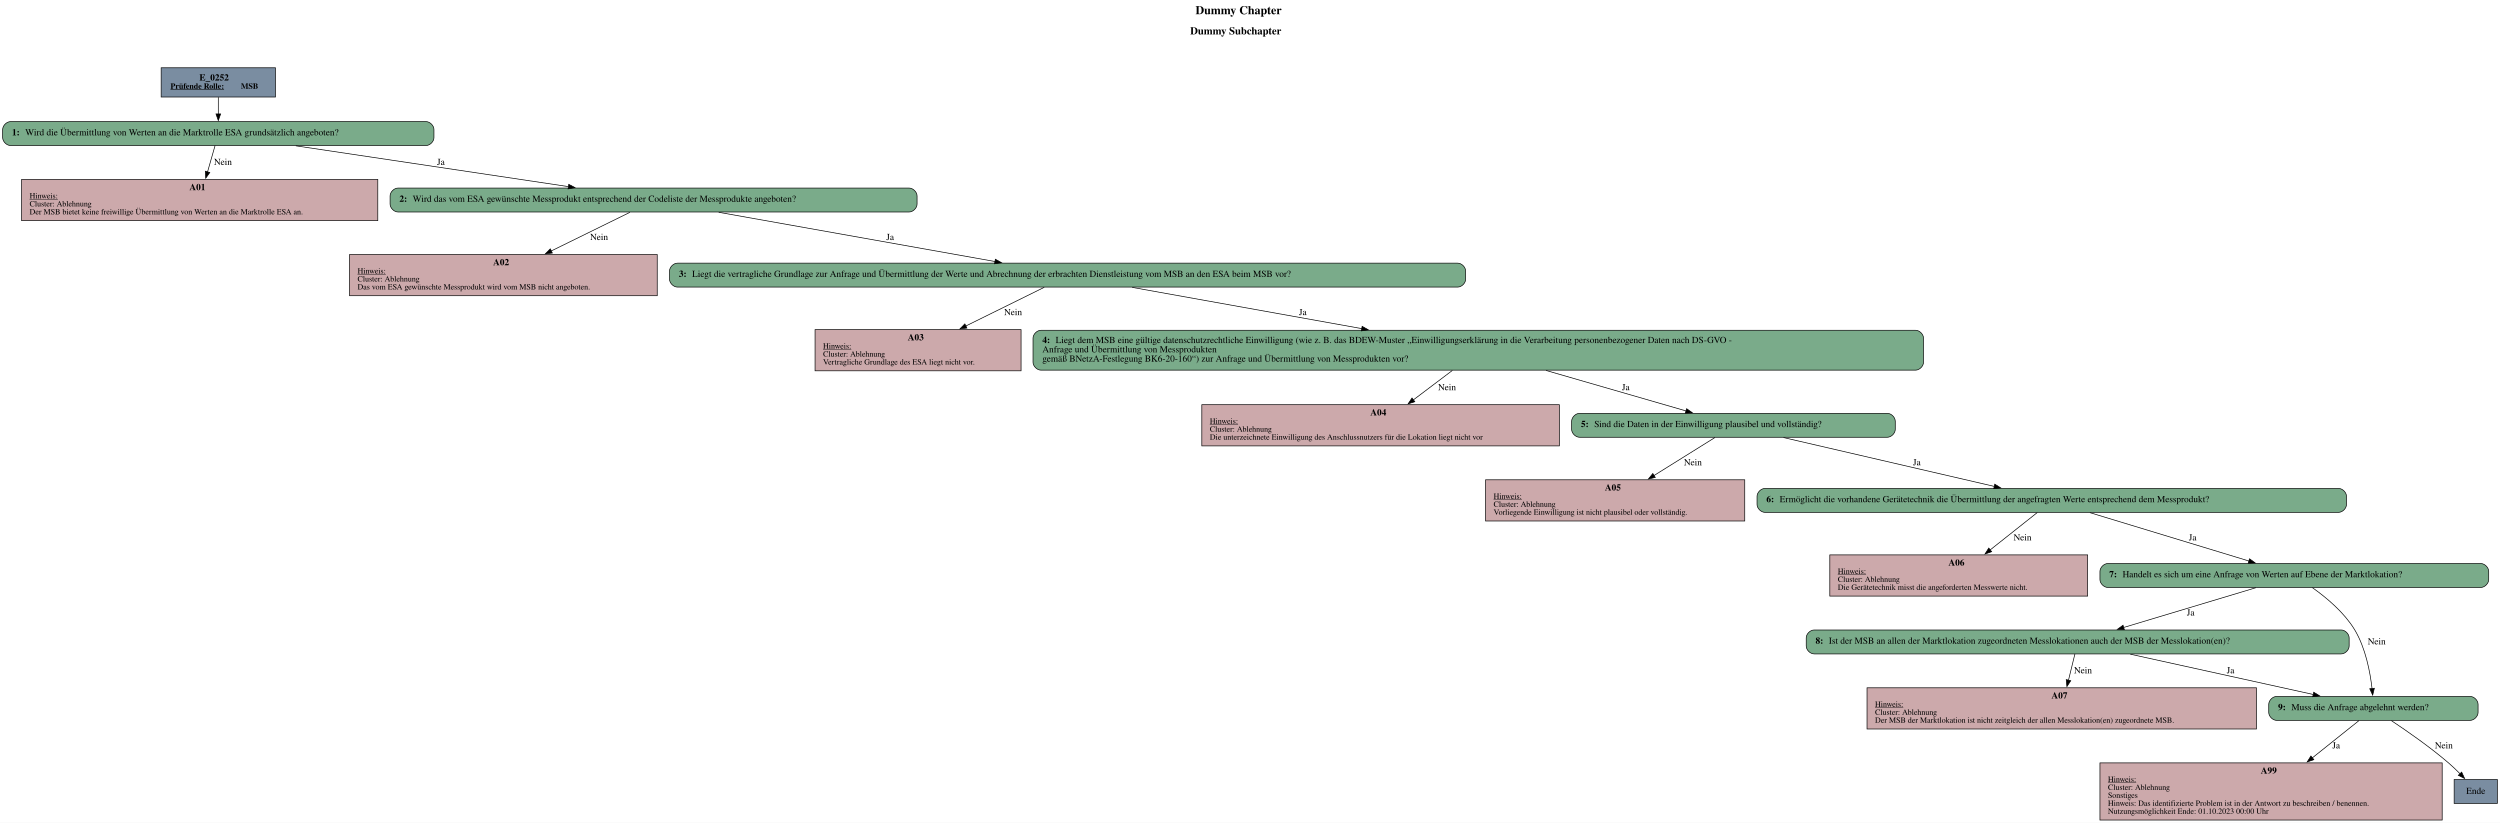
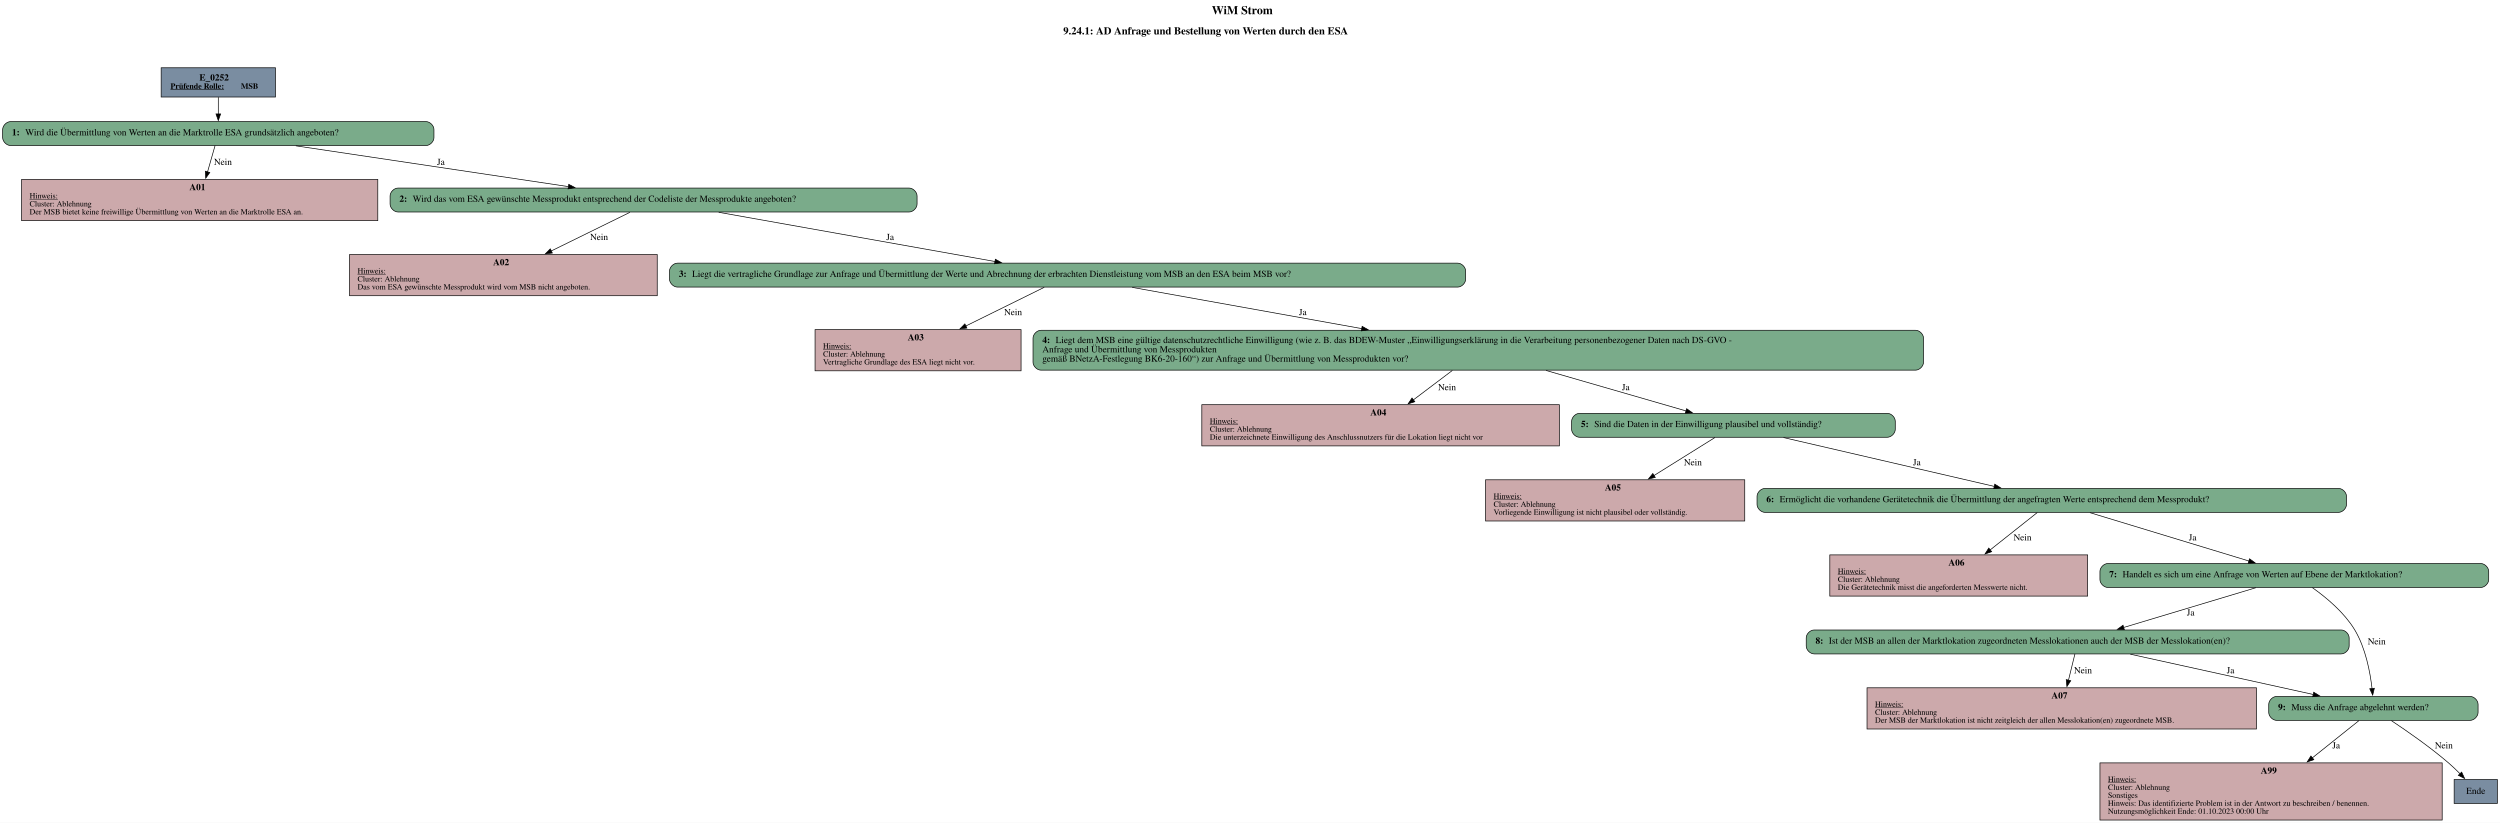
<svg xmlns="http://www.w3.org/2000/svg" width="3762pt" height="1238pt" viewBox="0.00 0.00 3762.00 1238.00">
  <g id="graph0" class="graph" transform="scale(1 1) rotate(0) translate(4 1234)">
    <polygon fill="white" stroke="none" points="-4,4 -4,-1234 3758,-1234 3758,4 -4,4" />
-     <text text-anchor="start" x="1795" y="-1212.6" font-family="Times,serif" font-weight="bold" font-size="18.00">Dummy Chapter</text>
-     <text text-anchor="start" x="1787" y="-1182.2" font-family="Times,serif" font-weight="bold" font-size="16.00">Dummy Subchapter</text>
+     <text text-anchor="start" x="1819.5" y="-1212.6" font-family="Times,serif" font-weight="bold" font-size="18.00">WiM Strom</text>
+     <text text-anchor="start" x="1596" y="-1182.2" font-family="Times,serif" font-weight="bold" font-size="16.00">9.24.1: AD Anfrage und Bestellung von Werten durch den ESA</text>
    <g id="node1" class="node">
      <polygon fill="#7a8da1" stroke="black" points="410.5,-1132 238.5,-1132 238.5,-1088 410.5,-1088 410.5,-1132" />
      <text text-anchor="start" x="296" y="-1112.8" font-family="Times,serif" font-weight="bold" font-size="14.00">E_0252</text>
      <text text-anchor="start" x="252.5" y="-1100.4" font-family="Times,serif" font-weight="bold" text-decoration="underline" font-size="12.00">Prüfende Rolle:</text>
      <text text-anchor="start" x="358.5" y="-1100.4" font-family="Times,serif" font-weight="bold" font-size="12.00"> MSB</text>
    </g>
    <g id="node2" class="node">
      <path fill="#7aab8a" stroke="black" d="M637,-1051C637,-1051 12,-1051 12,-1051 6,-1051 0,-1045 0,-1039 0,-1039 0,-1027 0,-1027 0,-1021 6,-1015 12,-1015 12,-1015 637,-1015 637,-1015 643,-1015 649,-1021 649,-1027 649,-1027 649,-1039 649,-1039 649,-1045 643,-1051 637,-1051" />
      <text text-anchor="start" x="14" y="-1030.3" font-family="Times,serif" font-weight="bold" font-size="14.00">1: </text>
      <text text-anchor="start" x="34" y="-1030.3" font-family="Times,serif" font-size="14.00">Wird die Übermittlung von Werten an die Marktrolle ESA grundsätzlich angeboten?</text>
    </g>
    <g id="edge1" class="edge">
      <path fill="none" stroke="black" d="M324.5,-1087.71C324.5,-1079.82 324.5,-1070.75 324.5,-1062.33" />
      <polygon fill="black" stroke="black" points="328,-1062.57 324.5,-1052.57 321,-1062.57 328,-1062.57" />
    </g>
    <g id="node3" class="node">
      <polygon fill="#cca9ab" stroke="black" points="564.5,-964 28.5,-964 28.5,-902 564.5,-902 564.5,-964" />
      <text text-anchor="start" x="281" y="-947.8" font-family="Times,serif" font-weight="bold" font-size="14.00">A01</text>
      <text text-anchor="start" x="40.5" y="-935.4" font-family="Times,serif" text-decoration="underline" font-size="12.00">Hinweis:</text>
      <text text-anchor="start" x="40.5" y="-923.4" font-family="Times,serif" font-size="12.00">Cluster: Ablehnung</text>
      <text text-anchor="start" x="40.5" y="-911.4" font-family="Times,serif" font-size="12.00">Der MSB bietet keine freiwillige Übermittlung von Werten an die Marktrolle ESA an.</text>
    </g>
    <g id="edge2" class="edge">
      <path fill="none" stroke="black" d="M319.62,-1014.93C316.48,-1003.94 312.26,-989.15 308.28,-975.22" />
      <polygon fill="black" stroke="black" points="311.69,-974.44 305.58,-965.78 304.96,-976.36 311.69,-974.44" />
      <text text-anchor="middle" x="331.5" y="-985.8" font-family="Times,serif" font-size="14.00">Nein</text>
    </g>
    <g id="node4" class="node">
      <path fill="#7aab8a" stroke="black" d="M1364,-951C1364,-951 595,-951 595,-951 589,-951 583,-945 583,-939 583,-939 583,-927 583,-927 583,-921 589,-915 595,-915 595,-915 1364,-915 1364,-915 1370,-915 1376,-921 1376,-927 1376,-927 1376,-939 1376,-939 1376,-945 1370,-951 1364,-951" />
      <text text-anchor="start" x="597" y="-930.3" font-family="Times,serif" font-weight="bold" font-size="14.00">2: </text>
      <text text-anchor="start" x="617" y="-930.3" font-family="Times,serif" font-size="14.00">Wird das vom ESA gewünschte Messprodukt entsprechend der Codeliste der Messprodukte angeboten?</text>
    </g>
    <g id="edge3" class="edge">
      <path fill="none" stroke="black" d="M441.22,-1014.54C556.49,-997.29 732.32,-970.98 851.38,-953.17" />
      <polygon fill="black" stroke="black" points="851.85,-956.64 861.23,-951.7 850.82,-949.71 851.85,-956.64" />
      <text text-anchor="middle" x="659.5" y="-985.8" font-family="Times,serif" font-size="14.00">Ja</text>
    </g>
    <g id="node5" class="node">
      <polygon fill="#cca9ab" stroke="black" points="985,-851 522,-851 522,-789 985,-789 985,-851" />
      <text text-anchor="start" x="738" y="-834.8" font-family="Times,serif" font-weight="bold" font-size="14.00">A02</text>
      <text text-anchor="start" x="534" y="-822.4" font-family="Times,serif" text-decoration="underline" font-size="12.00">Hinweis:</text>
      <text text-anchor="start" x="534" y="-810.4" font-family="Times,serif" font-size="12.00">Cluster: Ablehnung</text>
      <text text-anchor="start" x="534" y="-798.4" font-family="Times,serif" font-size="12.00">Das vom ESA gewünschte Messprodukt wird vom MSB nicht angeboten.</text>
    </g>
    <g id="edge4" class="edge">
      <path fill="none" stroke="black" d="M943.94,-914.53C912.26,-898.98 864.95,-875.74 825.4,-856.31" />
      <polygon fill="black" stroke="black" points="827.15,-853.27 816.63,-852 824.06,-859.55 827.15,-853.27" />
      <text text-anchor="middle" x="897.5" y="-872.8" font-family="Times,serif" font-size="14.00">Nein</text>
    </g>
    <g id="node6" class="node">
      <path fill="#7aab8a" stroke="black" d="M2189.5,-838C2189.5,-838 1015.5,-838 1015.5,-838 1009.5,-838 1003.5,-832 1003.5,-826 1003.5,-826 1003.5,-814 1003.5,-814 1003.5,-808 1009.5,-802 1015.5,-802 1015.5,-802 2189.5,-802 2189.5,-802 2195.5,-802 2201.5,-808 2201.5,-814 2201.5,-814 2201.5,-826 2201.5,-826 2201.5,-832 2195.5,-838 2189.5,-838" />
      <text text-anchor="start" x="1017.5" y="-817.3" font-family="Times,serif" font-weight="bold" font-size="14.00">3: </text>
      <text text-anchor="start" x="1037.5" y="-817.3" font-family="Times,serif" font-size="14.00">Liegt die vertragliche Grundlage zur Anfrage und Übermittlung der Werte und Abrechnung der erbrachten Dienstleistung vom MSB an den ESA beim MSB vor?</text>
    </g>
    <g id="edge5" class="edge">
      <path fill="none" stroke="black" d="M1077.53,-914.53C1190.56,-894.4 1375.85,-861.38 1493.37,-840.44" />
      <polygon fill="black" stroke="black" points="1493.81,-843.92 1503.04,-838.72 1492.58,-837.03 1493.81,-843.92" />
      <text text-anchor="middle" x="1335.5" y="-872.8" font-family="Times,serif" font-size="14.00">Ja</text>
    </g>
    <g id="node7" class="node">
      <polygon fill="#cca9ab" stroke="black" points="1532.5,-738 1222.5,-738 1222.5,-676 1532.5,-676 1532.5,-738" />
      <text text-anchor="start" x="1362" y="-721.8" font-family="Times,serif" font-weight="bold" font-size="14.00">A03</text>
      <text text-anchor="start" x="1234.5" y="-709.4" font-family="Times,serif" text-decoration="underline" font-size="12.00">Hinweis:</text>
      <text text-anchor="start" x="1234.5" y="-697.4" font-family="Times,serif" font-size="12.00">Cluster: Ablehnung</text>
      <text text-anchor="start" x="1234.5" y="-685.4" font-family="Times,serif" font-size="12.00">Vertragliche Grundlage des ESA liegt nicht vor.</text>
    </g>
    <g id="edge6" class="edge">
      <path fill="none" stroke="black" d="M1567.34,-801.66C1535.85,-786.12 1488.68,-762.85 1449.24,-743.39" />
      <polygon fill="black" stroke="black" points="1451,-740.36 1440.49,-739.07 1447.91,-746.64 1451,-740.36" />
      <text text-anchor="middle" x="1520.5" y="-759.8" font-family="Times,serif" font-size="14.00">Nein</text>
    </g>
    <g id="node8" class="node">
      <path fill="#7aab8a" stroke="black" d="M2878.5,-737C2878.5,-737 1562.5,-737 1562.5,-737 1556.5,-737 1550.5,-731 1550.5,-725 1550.5,-725 1550.5,-689 1550.5,-689 1550.5,-683 1556.5,-677 1562.5,-677 1562.5,-677 2878.5,-677 2878.5,-677 2884.5,-677 2890.5,-683 2890.5,-689 2890.5,-689 2890.5,-725 2890.5,-725 2890.5,-731 2884.5,-737 2878.5,-737" />
      <text text-anchor="start" x="1564.5" y="-717.8" font-family="Times,serif" font-weight="bold" font-size="14.00">4: </text>
      <text text-anchor="start" x="1584.5" y="-717.8" font-family="Times,serif" font-size="14.00">Liegt dem MSB eine gültige datenschutzrechtliche Einwilligung (wie z. B. das BDEW-Muster „Einwilligungserklärung in die Verarbeitung personenbezogener Daten nach DS-GVO - </text>
      <text text-anchor="start" x="1564.5" y="-703.8" font-family="Times,serif" font-size="14.00">Anfrage und Übermittlung von Messprodukten </text>
      <text text-anchor="start" x="1564.5" y="-689.8" font-family="Times,serif" font-size="14.00">gemäß BNetzA-Festlegung BK6-20-160“) zur Anfrage und Übermittlung von Messprodukten vor?</text>
    </g>
    <g id="edge7" class="edge">
      <path fill="none" stroke="black" d="M1699.74,-801.53C1792.18,-784.93 1933.33,-759.58 2045.38,-739.45" />
      <polygon fill="black" stroke="black" points="2045.76,-742.94 2054.98,-737.73 2044.52,-736.05 2045.76,-742.94" />
      <text text-anchor="middle" x="1956.5" y="-759.8" font-family="Times,serif" font-size="14.00">Ja</text>
    </g>
    <g id="node9" class="node">
      <polygon fill="#cca9ab" stroke="black" points="2342.5,-625 1804.5,-625 1804.5,-563 2342.5,-563 2342.5,-625" />
      <text text-anchor="start" x="2058" y="-608.8" font-family="Times,serif" font-weight="bold" font-size="14.00">A04</text>
      <text text-anchor="start" x="1816.5" y="-596.4" font-family="Times,serif" text-decoration="underline" font-size="12.00">Hinweis:</text>
      <text text-anchor="start" x="1816.5" y="-584.4" font-family="Times,serif" font-size="12.00">Cluster: Ablehnung</text>
      <text text-anchor="start" x="1816.5" y="-572.4" font-family="Times,serif" font-size="12.00">Die unterzeichnete Einwilligung des Anschlussnutzers für die Lokation liegt nicht vor</text>
    </g>
    <g id="edge8" class="edge">
      <path fill="none" stroke="black" d="M2181.49,-676.55C2163.51,-662.97 2141.97,-646.7 2122.87,-632.28" />
      <polygon fill="black" stroke="black" points="2125.01,-629.51 2114.92,-626.28 2120.79,-635.1 2125.01,-629.51" />
      <text text-anchor="middle" x="2173.5" y="-646.8" font-family="Times,serif" font-size="14.00">Nein</text>
    </g>
    <g id="node10" class="node">
      <path fill="#7aab8a" stroke="black" d="M2836,-612C2836,-612 2373,-612 2373,-612 2367,-612 2361,-606 2361,-600 2361,-600 2361,-588 2361,-588 2361,-582 2367,-576 2373,-576 2373,-576 2836,-576 2836,-576 2842,-576 2848,-582 2848,-588 2848,-588 2848,-600 2848,-600 2848,-606 2842,-612 2836,-612" />
      <text text-anchor="start" x="2375" y="-591.3" font-family="Times,serif" font-weight="bold" font-size="14.00">5: </text>
      <text text-anchor="start" x="2395" y="-591.3" font-family="Times,serif" font-size="14.00">Sind die Daten in der Einwilligung plausibel und vollständig?</text>
    </g>
    <g id="edge9" class="edge">
      <path fill="none" stroke="black" d="M2322.4,-676.55C2388.91,-657.32 2474.09,-632.7 2533.36,-615.56" />
      <polygon fill="black" stroke="black" points="2534.03,-619.01 2542.67,-612.87 2532.09,-612.29 2534.03,-619.01" />
      <text text-anchor="middle" x="2442.5" y="-646.8" font-family="Times,serif" font-size="14.00">Ja</text>
    </g>
    <g id="node11" class="node">
      <polygon fill="#cca9ab" stroke="black" points="2621.5,-512 2231.5,-512 2231.5,-450 2621.5,-450 2621.5,-512" />
      <text text-anchor="start" x="2411" y="-495.8" font-family="Times,serif" font-weight="bold" font-size="14.00">A05</text>
      <text text-anchor="start" x="2243.5" y="-483.4" font-family="Times,serif" text-decoration="underline" font-size="12.00">Hinweis:</text>
      <text text-anchor="start" x="2243.5" y="-471.4" font-family="Times,serif" font-size="12.00">Cluster: Ablehnung</text>
      <text text-anchor="start" x="2243.5" y="-459.4" font-family="Times,serif" font-size="12.00">Vorliegende Einwilligung ist nicht plausibel oder vollständig.</text>
    </g>
    <g id="edge10" class="edge">
      <path fill="none" stroke="black" d="M2576.69,-575.66C2552.14,-560.35 2515.56,-537.54 2484.65,-518.26" />
      <polygon fill="black" stroke="black" points="2486.88,-515.53 2476.54,-513.21 2483.17,-521.47 2486.88,-515.53" />
      <text text-anchor="middle" x="2543.5" y="-533.8" font-family="Times,serif" font-size="14.00">Nein</text>
    </g>
    <g id="node12" class="node">
      <path fill="#7aab8a" stroke="black" d="M3515,-499C3515,-499 2652,-499 2652,-499 2646,-499 2640,-493 2640,-487 2640,-487 2640,-475 2640,-475 2640,-469 2646,-463 2652,-463 2652,-463 3515,-463 3515,-463 3521,-463 3527,-469 3527,-475 3527,-475 3527,-487 3527,-487 3527,-493 3521,-499 3515,-499" />
      <text text-anchor="start" x="2654" y="-478.3" font-family="Times,serif" font-weight="bold" font-size="14.00">6: </text>
      <text text-anchor="start" x="2674" y="-478.3" font-family="Times,serif" font-size="14.00">Ermöglicht die vorhandene Gerätetechnik die Übermittlung der angefragten Werte entsprechend dem Messprodukt?</text>
    </g>
    <g id="edge11" class="edge">
      <path fill="none" stroke="black" d="M2679.87,-575.53C2765.99,-555.58 2906.66,-522.98 2997.12,-502.02" />
      <polygon fill="black" stroke="black" points="2997.75,-505.46 3006.7,-499.8 2996.17,-498.65 2997.75,-505.46" />
      <text text-anchor="middle" x="2880.5" y="-533.8" font-family="Times,serif" font-size="14.00">Ja</text>
    </g>
    <g id="node13" class="node">
      <polygon fill="#cca9ab" stroke="black" points="3137.5,-399 2749.5,-399 2749.5,-337 3137.5,-337 3137.5,-399" />
      <text text-anchor="start" x="2928" y="-382.8" font-family="Times,serif" font-weight="bold" font-size="14.00">A06</text>
      <text text-anchor="start" x="2761.5" y="-370.4" font-family="Times,serif" text-decoration="underline" font-size="12.00">Hinweis:</text>
      <text text-anchor="start" x="2761.5" y="-358.4" font-family="Times,serif" font-size="12.00">Cluster: Ablehnung</text>
      <text text-anchor="start" x="2761.5" y="-346.4" font-family="Times,serif" font-size="12.00">Die Gerätetechnik misst die angeforderten Messwerte nicht.</text>
    </g>
    <g id="edge12" class="edge">
      <path fill="none" stroke="black" d="M3061.62,-462.66C3042.74,-447.68 3014.78,-425.52 2990.81,-406.51" />
      <polygon fill="black" stroke="black" points="2993.04,-403.82 2983.03,-400.34 2988.7,-409.3 2993.04,-403.82" />
      <text text-anchor="middle" x="3039.5" y="-420.8" font-family="Times,serif" font-size="14.00">Nein</text>
    </g>
    <g id="node14" class="node">
      <path fill="#7aab8a" stroke="black" d="M3729,-386C3729,-386 3168,-386 3168,-386 3162,-386 3156,-380 3156,-374 3156,-374 3156,-362 3156,-362 3156,-356 3162,-350 3168,-350 3168,-350 3729,-350 3729,-350 3735,-350 3741,-356 3741,-362 3741,-362 3741,-374 3741,-374 3741,-380 3735,-386 3729,-386" />
      <text text-anchor="start" x="3170" y="-365.3" font-family="Times,serif" font-weight="bold" font-size="14.00">7: </text>
      <text text-anchor="start" x="3190" y="-365.3" font-family="Times,serif" font-size="14.00">Handelt es sich um eine Anfrage von Werten auf Ebene der Marktlokation?</text>
    </g>
    <g id="edge13" class="edge">
      <path fill="none" stroke="black" d="M3140.93,-462.53C3205.82,-442.8 3311.35,-410.71 3380.35,-389.72" />
      <polygon fill="black" stroke="black" points="3381.1,-393.15 3389.65,-386.9 3379.07,-386.46 3381.1,-393.15" />
      <text text-anchor="middle" x="3295.5" y="-420.8" font-family="Times,serif" font-size="14.00">Ja</text>
    </g>
    <g id="node15" class="node">
      <path fill="#7aab8a" stroke="black" d="M3519,-286C3519,-286 2726,-286 2726,-286 2720,-286 2714,-280 2714,-274 2714,-274 2714,-262 2714,-262 2714,-256 2720,-250 2726,-250 2726,-250 3519,-250 3519,-250 3525,-250 3531,-256 3531,-262 3531,-262 3531,-274 3531,-274 3531,-280 3525,-286 3519,-286" />
      <text text-anchor="start" x="2728" y="-265.3" font-family="Times,serif" font-weight="bold" font-size="14.00">8: </text>
      <text text-anchor="start" x="2748" y="-265.3" font-family="Times,serif" font-size="14.00">Ist der MSB an allen der Marktlokation zugeordneten Messlokationen auch der MSB der Messlokation(en)?</text>
    </g>
    <g id="edge14" class="edge">
      <path fill="none" stroke="black" d="M3390.59,-349.59C3334.87,-332.84 3250.59,-307.5 3191.43,-289.72" />
      <polygon fill="black" stroke="black" points="3192.72,-286.46 3182.14,-286.93 3190.71,-293.16 3192.72,-286.46" />
      <text text-anchor="middle" x="3292.5" y="-307.8" font-family="Times,serif" font-size="14.00">Ja</text>
    </g>
    <g id="node17" class="node">
      <path fill="#7aab8a" stroke="black" d="M3713,-186C3713,-186 3422,-186 3422,-186 3416,-186 3410,-180 3410,-174 3410,-174 3410,-162 3410,-162 3410,-156 3416,-150 3422,-150 3422,-150 3713,-150 3713,-150 3719,-150 3725,-156 3725,-162 3725,-162 3725,-174 3725,-174 3725,-180 3719,-186 3713,-186" />
      <text text-anchor="start" x="3424" y="-165.3" font-family="Times,serif" font-weight="bold" font-size="14.00">9: </text>
      <text text-anchor="start" x="3444" y="-165.3" font-family="Times,serif" font-size="14.00">Muss die Anfrage abgelehnt werden?</text>
    </g>
    <g id="edge15" class="edge">
      <path fill="none" stroke="black" d="M3475.68,-349.66C3496.28,-335.12 3523.65,-312.5 3539.5,-286 3555.81,-258.74 3562.62,-222.57 3565.47,-197.7" />
      <polygon fill="black" stroke="black" points="3568.93,-198.29 3566.42,-187.99 3561.96,-197.6 3568.93,-198.29" />
      <text text-anchor="middle" x="3572.5" y="-264.3" font-family="Times,serif" font-size="14.00">Nein</text>
    </g>
    <g id="node16" class="node">
      <polygon fill="#cca9ab" stroke="black" points="3391.5,-199 2805.5,-199 2805.5,-137 3391.5,-137 3391.5,-199" />
      <text text-anchor="start" x="3083" y="-182.8" font-family="Times,serif" font-weight="bold" font-size="14.00">A07</text>
      <text text-anchor="start" x="2817.5" y="-170.4" font-family="Times,serif" text-decoration="underline" font-size="12.00">Hinweis:</text>
      <text text-anchor="start" x="2817.5" y="-158.4" font-family="Times,serif" font-size="12.00">Cluster: Ablehnung</text>
      <text text-anchor="start" x="2817.5" y="-146.4" font-family="Times,serif" font-size="12.00">Der MSB der Marktlokation ist nicht zeitgleich der allen Messlokation(en) zugeordnete MSB.</text>
    </g>
    <g id="edge16" class="edge">
      <path fill="none" stroke="black" d="M3118.32,-249.93C3115.63,-238.94 3112.01,-224.15 3108.6,-210.22" />
      <polygon fill="black" stroke="black" points="3112.07,-209.68 3106.29,-200.8 3105.27,-211.34 3112.07,-209.68" />
      <text text-anchor="middle" x="3130.5" y="-220.8" font-family="Times,serif" font-size="14.00">Nein</text>
    </g>
    <g id="edge17" class="edge">
      <path fill="none" stroke="black" d="M3201.8,-249.54C3279,-232.53 3396.2,-206.72 3477.01,-188.93" />
      <polygon fill="black" stroke="black" points="3477.67,-192.37 3486.69,-186.8 3476.17,-185.53 3477.67,-192.37" />
      <text text-anchor="middle" x="3352.5" y="-220.8" font-family="Times,serif" font-size="14.00">Ja</text>
    </g>
    <g id="node18" class="node">
      <polygon fill="#cca9ab" stroke="black" points="3671,-86 3156,-86 3156,0 3671,0 3671,-86" />
      <text text-anchor="start" x="3398" y="-69.8" font-family="Times,serif" font-weight="bold" font-size="14.00">A99</text>
      <text text-anchor="start" x="3168" y="-57.4" font-family="Times,serif" text-decoration="underline" font-size="12.00">Hinweis:</text>
      <text text-anchor="start" x="3168" y="-45.4" font-family="Times,serif" font-size="12.00">Cluster: Ablehnung</text>
      <text text-anchor="start" x="3168" y="-33.4" font-family="Times,serif" font-size="12.00">Sonstiges</text>
      <text text-anchor="start" x="3168" y="-21.4" font-family="Times,serif" font-size="12.00">Hinweis: Das identifizierte Problem ist in der Antwort zu beschreiben / benennen.</text>
      <text text-anchor="start" x="3168" y="-9.4" font-family="Times,serif" font-size="12.00">Nutzungsmöglichkeit Ende: 01.10.2023 00:00 Uhr</text>
    </g>
    <g id="edge18" class="edge">
      <path fill="none" stroke="black" d="M3545.76,-149.64C3527.44,-135.01 3500.3,-113.33 3475.37,-93.41" />
      <polygon fill="black" stroke="black" points="3477.84,-90.91 3467.84,-87.4 3473.47,-96.38 3477.84,-90.91" />
      <text text-anchor="middle" x="3511.5" y="-107.8" font-family="Times,serif" font-size="14.00">Ja</text>
    </g>
    <g id="node19" class="node">
      <polygon fill="#7a8da1" stroke="black" points="3754,-61 3689,-61 3689,-25 3754,-25 3754,-61" />
      <text text-anchor="middle" x="3721.5" y="-39.3" font-family="Times,serif" font-size="14.00">Ende</text>
    </g>
    <g id="edge19" class="edge">
      <path fill="none" stroke="black" d="M3594.52,-149.59C3618.05,-133.98 3652.67,-109.91 3680.5,-86 3686.42,-80.91 3692.47,-75.11 3698.04,-69.48" />
      <polygon fill="black" stroke="black" points="3700.31,-72.16 3704.73,-62.53 3695.27,-67.3 3700.31,-72.16" />
      <text text-anchor="middle" x="3673.5" y="-107.8" font-family="Times,serif" font-size="14.00">Nein</text>
    </g>
  </g>
</svg>
